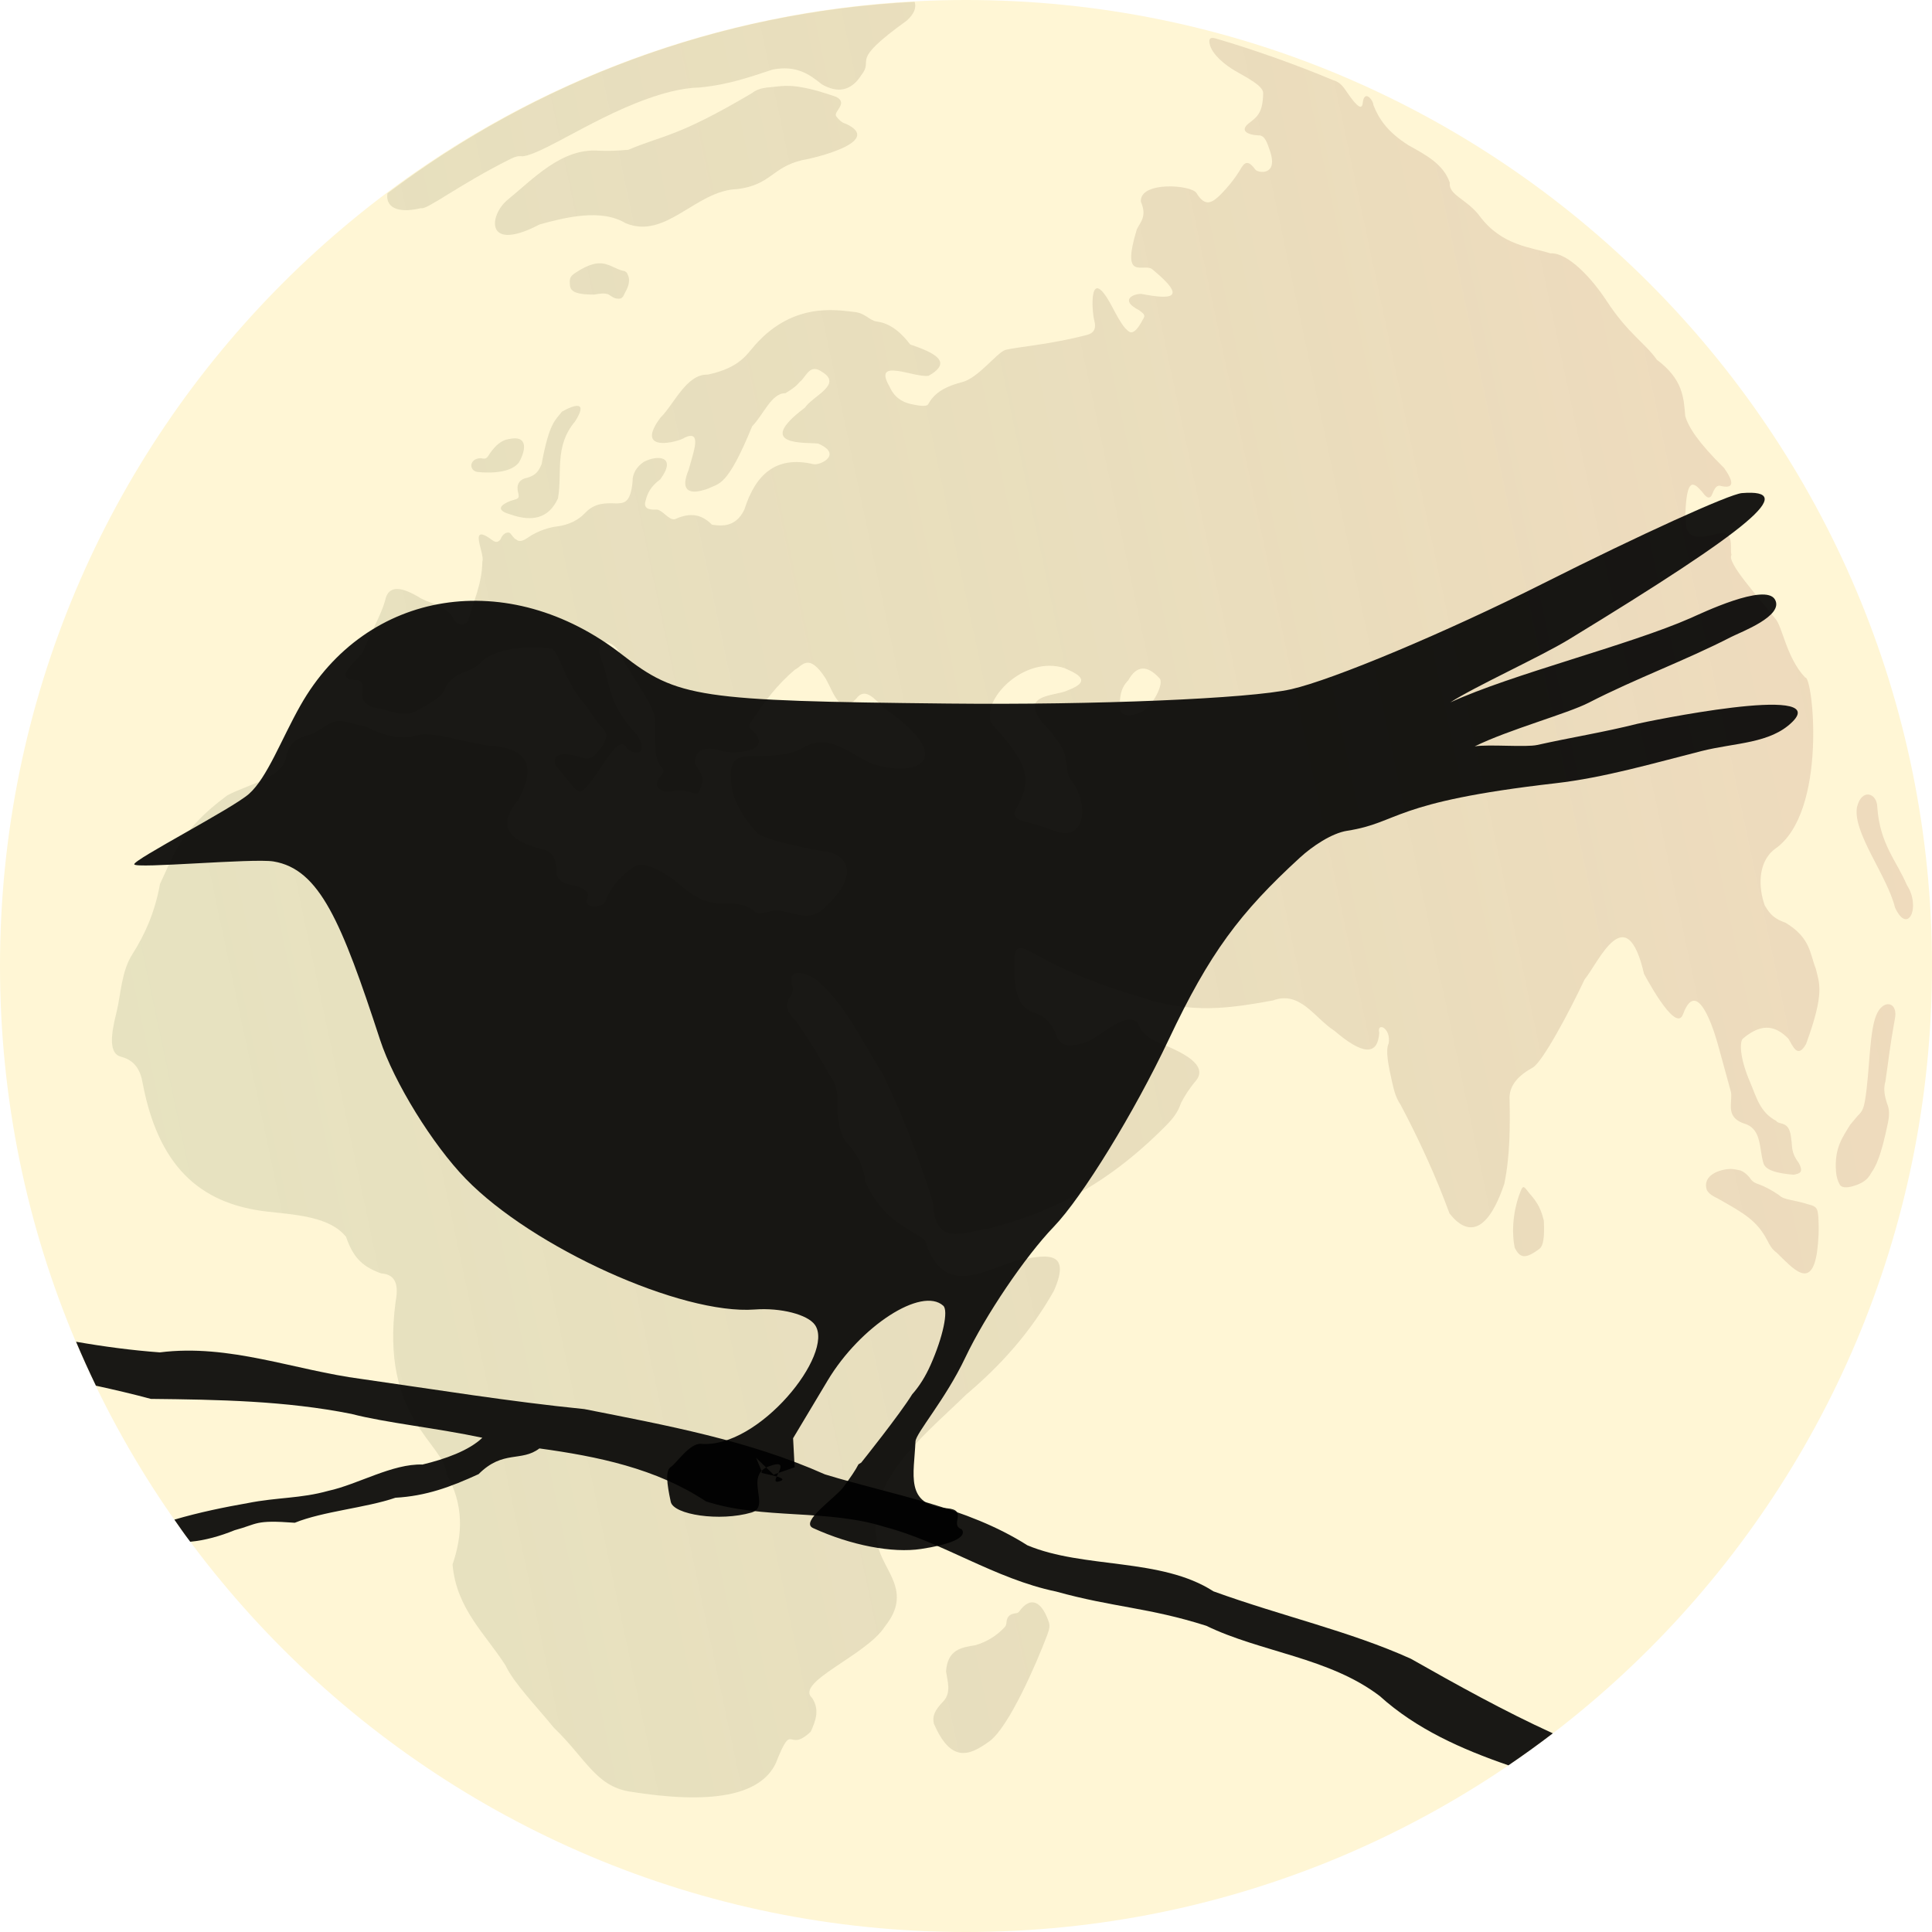
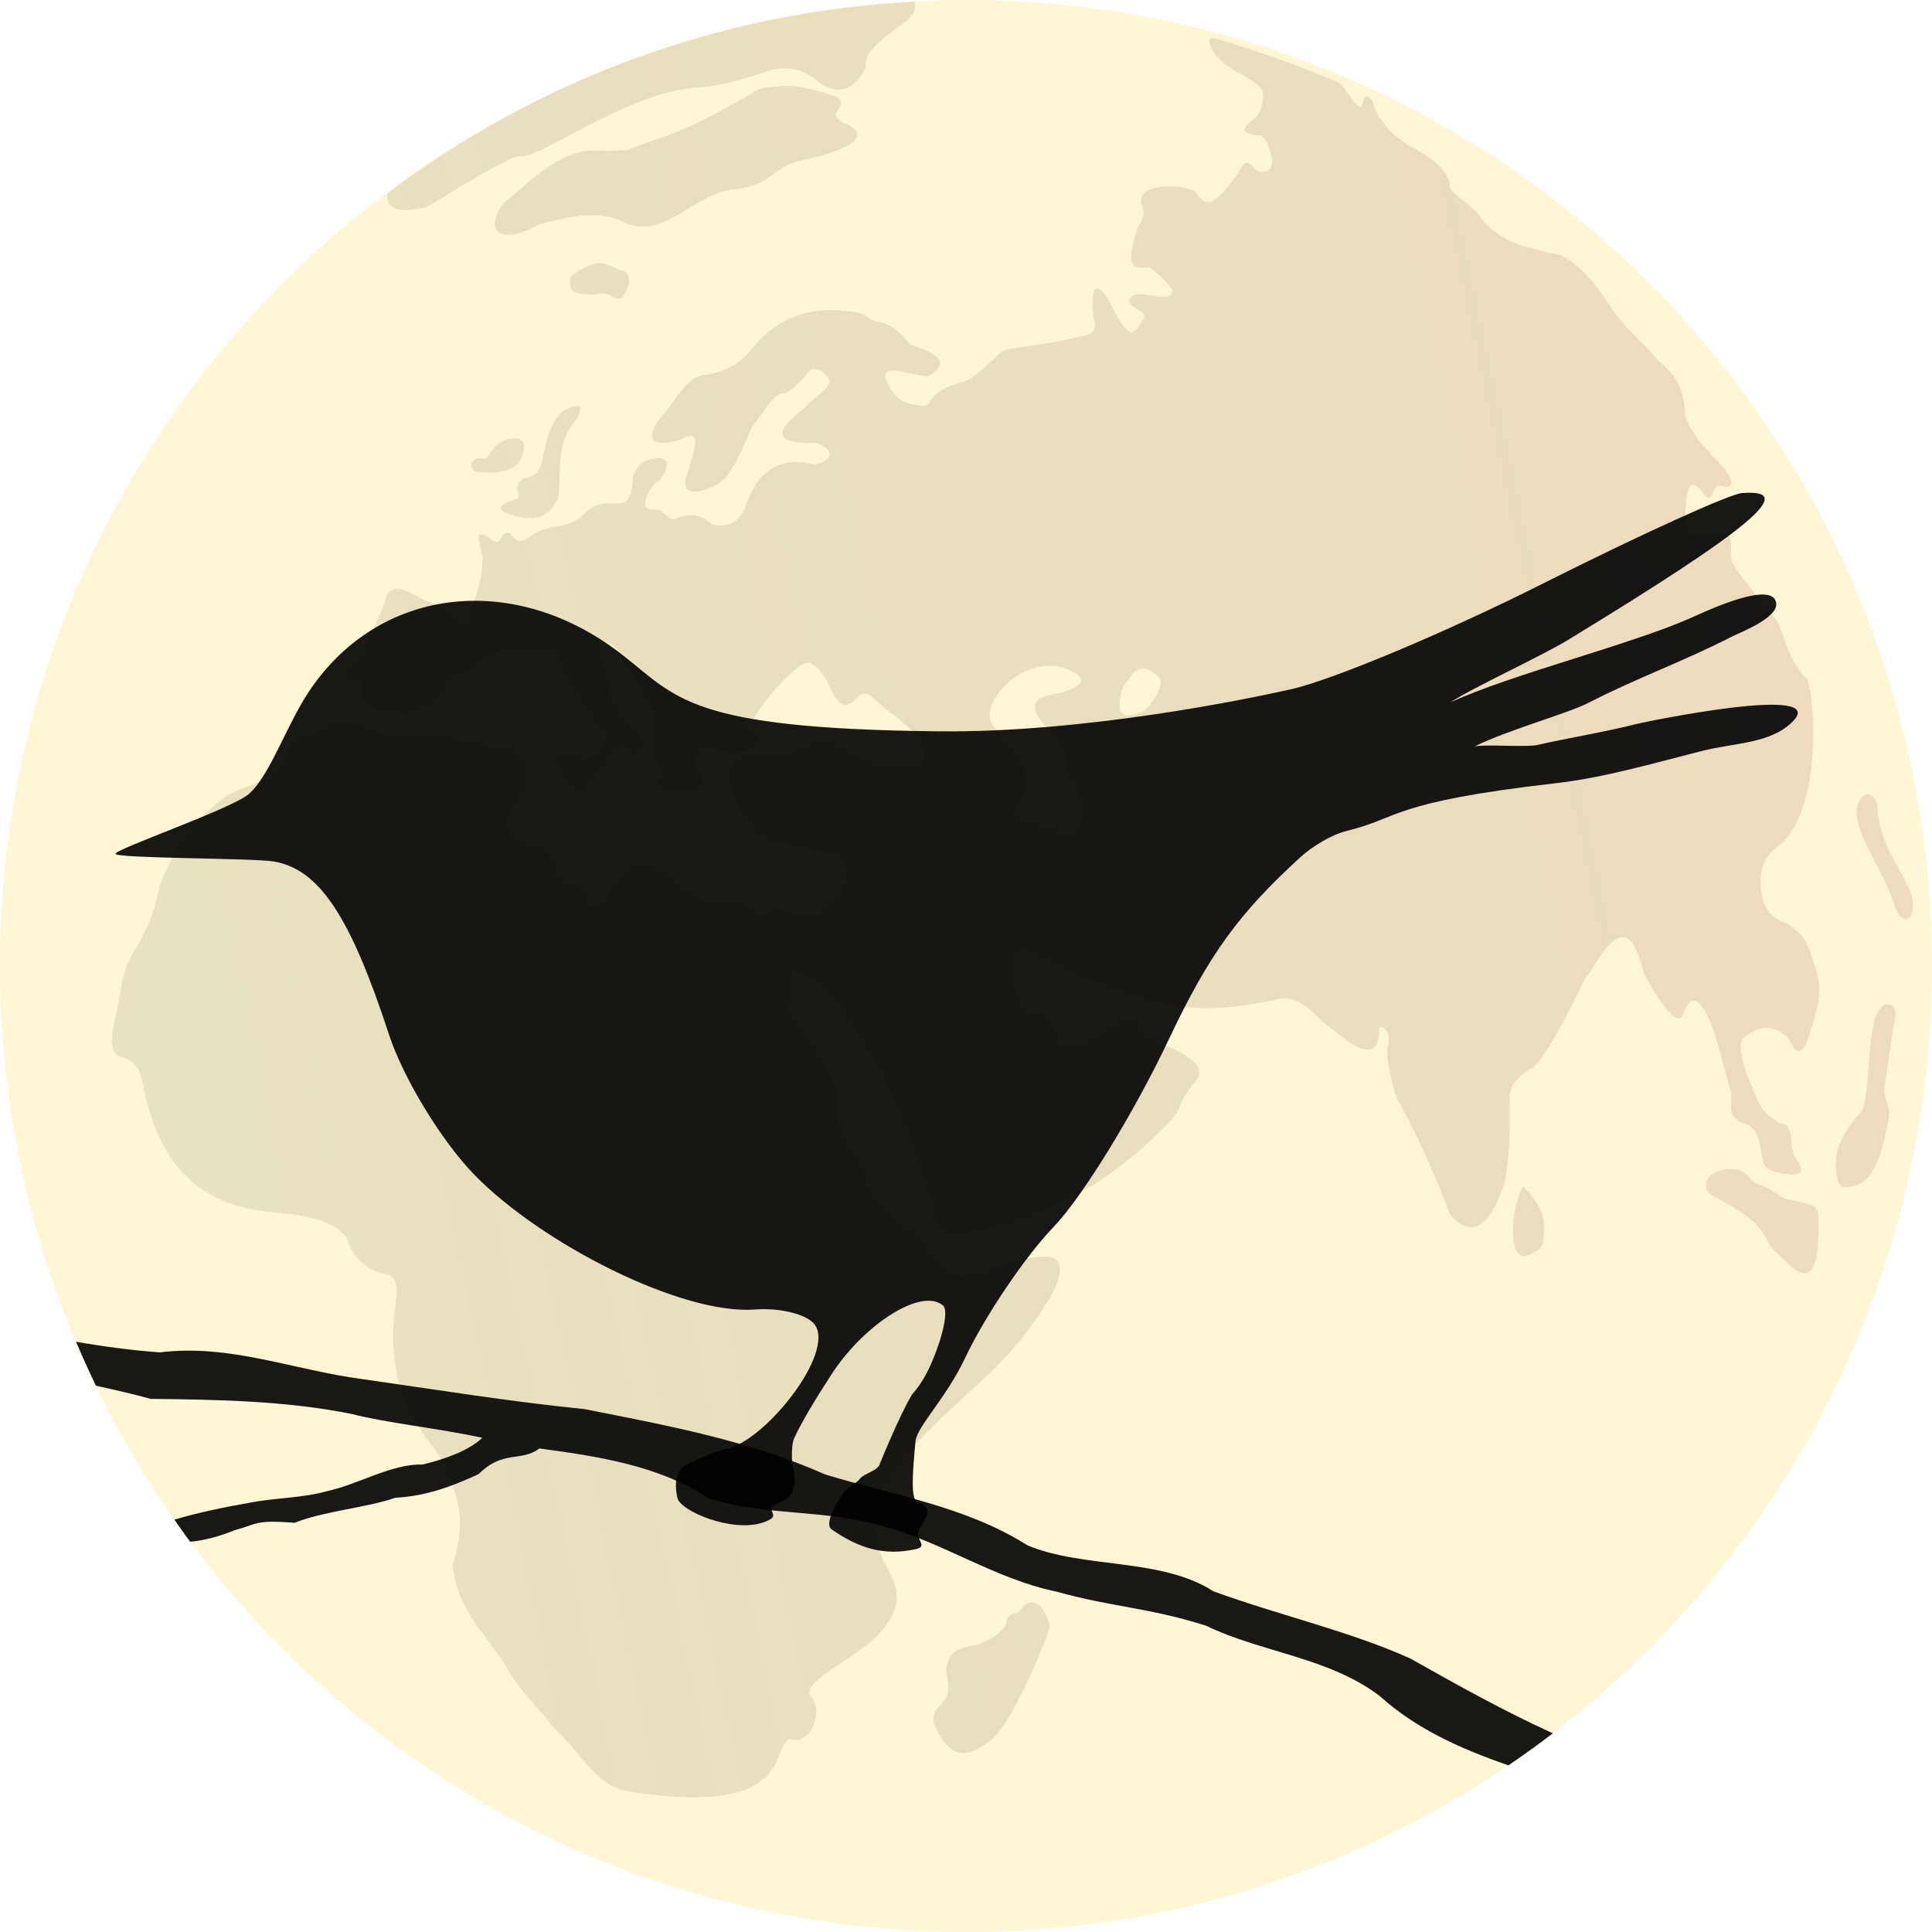
<svg xmlns="http://www.w3.org/2000/svg" xmlns:xlink="http://www.w3.org/1999/xlink" width="26.458mm" height="26.458mm" viewBox="0 0 93.75 93.75" id="svg2" version="1.1" xml:space="preserve">
  <defs id="defs4">
    <linearGradient id="linearGradient3">
      <stop style="stop-color:#475f33;stop-opacity:0.369;" offset="0" id="stop3" />
      <stop style="stop-color:#b47966;stop-opacity:0.626;" offset="1" id="stop4" />
    </linearGradient>
    <linearGradient id="linearGradient3817">
      <stop id="stop3819" style="stop-color:#14c86e" offset="0" />
      <stop id="stop3975" style="stop-color:#0eba65;stop-opacity:.992" offset=".435" />
      <stop id="stop3977" style="stop-color:#10a35b;stop-opacity:.988" offset=".906" />
      <stop id="stop3821" style="stop-color:#129957;stop-opacity:.984" offset="1" />
    </linearGradient>
    <linearGradient xlink:href="#linearGradient3" id="linearGradient4" x1="96.663" y1="532.614" x2="686.053" y2="407.336" gradientUnits="userSpaceOnUse" />
  </defs>
  <g id="layer1" transform="translate(-65.4922,-49.39354)">
    <g id="g8" transform="matrix(0.1854763,0,0,0.1854763,28.20867,26.56752)">
      <circle style="fill:#fff6d5;stroke-width:5.083" id="path2" cx="453.743" cy="375.795" r="252.728" transform="translate(-1.9196663e-6)" />
      <g id="g3711" style="opacity:0.348;fill:url(#linearGradient4);stroke:#23ad5b" transform="matrix(0.7820314,0,0,0.7820314,159.8491,-9.111935)">
        <path id="rect3604" style="fill:url(#linearGradient4);stroke:none" d="m 369.12,728.17 c 0.541,-7.394 5.21,-8.017 9.812,-8.752 3.896,-1.131 7.068,-3.207 9.435,-5.647 0.796,-0.711 0.951,-1.298 1.018,-2.303 0.166,-1.27 0.737,-2.426 2.96,-2.736 1.014,-0.006 1.29,-0.657 1.888,-1.422 4.342,-5.055 7.505,-0.601 9.069,3.782 0.827,1.824 0.297,3.099 -0.3,4.854 -3.627,9.637 -12.828,30.781 -19.258,35.534 -7.078,5.231 -13.025,7.14 -18.685,-5.809 -0.461,-2.242 -0.128,-4.101 3.192,-7.505 2.623,-2.865 1.427,-6.494 0.87,-9.995 z" />
        <path id="rect3607" style="fill:url(#linearGradient4);stroke:none" d="m 564.1,568 c 1.923,2.256 3.886,4.393 5.02,9.42 0.261,5.442 -0.136,8.203 -1.375,9.312 -4.891,3.694 -6.638,3.147 -8.375,-0.312 -1.446,-7.221 0.286,-14.748 1.869,-18.602 0.959,-2.744 1.407,-1.637 2.861,0.182 z" />
        <path id="rect3610" style="fill:url(#linearGradient4);stroke:none" d="m 623.69,567.23 c -1.808,-5.179 4.583,-7.109 7.994,-7.154 1.139,0.05 2.159,0.283 3.258,0.527 0.947,0.369 1.884,1.047 2.999,2.32 0.883,1.463 1.818,1.882 3.35,2.387 2.005,0.747 4.278,2.006 6.383,3.446 1.12,1.056 2.36,1.34 3.812,1.659 2.101,0.455 4.207,0.897 6.229,1.548 2.811,0.627 3.015,1.578 3.229,4.219 0.269,3.884 0.102,7.822 -0.448,11.809 -1.946,12.663 -8.004,5.413 -13.545,0.046 -1.57,-1.113 -2.307,-2.541 -3.153,-4.195 -3.367,-6.353 -7.351,-8.774 -16.751,-14.019 -1.402,-0.667 -2.534,-1.299 -3.359,-2.593 v 3e-5 z" />
        <path id="rect2832" style="fill:url(#linearGradient4);stroke:none" d="m 680.77,507.71 c 2.23,-4.171 6.395,-3.471 5.922,1.326 -2.213,12.57 -1.893,12.298 -3.302,21.775 -0.775,2.567 -0.178,5.028 0.489,7.212 0.98,2.277 0.829,4.274 0.357,6.601 -2.28,11.103 -3.975,14.479 -5.589,16.79 -1.308,2.43 -2.958,3.348 -5.468,4.235 -3.079,0.99 -4.374,0.58 -5.002,-0.206 -0.785,-1.429 -1.183,-2.834 -1.31,-4.44 -0.618,-8.039 2.261,-11.551 4.688,-15.648 l 2.55,-3.041 c 1.663,-1.469 2.058,-2.91 2.432,-4.978 1.744,-10.247 1.338,-24.314 4.232,-29.627 z" />
        <path id="rect3631" style="fill:url(#linearGradient4);stroke:none" d="m 673.87,439.12 c 1.519,-6.526 6.718,-4.892 6.806,-0.088 0.845,12.279 6.321,17.791 9.899,26.075 4.777,7.373 0.325,16.902 -3.978,7.513 -2.649,-10.731 -14.119,-24.947 -12.728,-33.499 v 2e-5 z" />
        <path id="rect3634" style="fill:url(#linearGradient4);stroke:none" d="m 245.31,260.18 c 8.726,-5.706 10.8,-2.007 15.505,-0.621 1.461,0.147 1.71,0.892 2.152,2.185 0.427,1.946 -0.404,3.744 -1.405,5.522 -0.62,1.474 -1.159,1.755 -2.121,1.673 -1.343,0.012 -2.175,-0.754 -3.244,-1.431 -1.36,-0.525 -3.041,-0.243 -4.729,0.052 -7.671,0.052 -8.11,-1.7 -8.197,-3.638 -0.142,-2.11 0.383,-2.619 2.039,-3.743 z" />
        <path id="rect3637" style="fill:url(#linearGradient4);stroke:none" d="m 222,236.24 c 8.982,-7.276 18.512,-17.793 31.009,-16.803 2.335,0.115 5.228,0.102 9.831,-0.306 11.913,-5.045 16.221,-4.097 41.385,-18.965 2.417,-1.923 5.104,-1.816 8.027,-2.169 3.905,-0.473 8.19,-0.728 20.159,3.442 4.196,2.215 -1.268,4.975 0.037,6.576 0.797,0.978 1.686,2.039 3.22,2.443 12.705,5.881 -10.648,11.522 -14.689,12.143 -10.234,2.455 -10.237,8.151 -21.587,9.676 -14.003,0.37 -23.808,16.991 -37.414,11.435 -8.15,-4.989 -20.282,-1.975 -28.852,0.404 -17.678,9.312 -17.124,-2.282 -11.125,-7.875 v -2e-5 h -4e-5 z" />
        <path id="rect3640-8-4" style="fill:url(#linearGradient4);stroke:none" d="m 358.52,169.63 c -65.985,3.349 -126.7,26.684 -176.25,64.062 -0.695,4.077 2.508,7.035 11.219,4.969 1.825,0.743 12.364,-7.672 29.812,-16.406 1.509,-0.749 2.556,-1.141 4.25,-0.938 7.95,-1.095 28.372,-16.333 49.531,-21.656 3.078,-0.729 6.139,-1.284 9.312,-1.344 10.161,-0.959 17.235,-3.602 24.75,-6.031 8.062,-1.52 12.33,1.643 16.469,4.969 5.283,2.987 9.727,2.23 13.125,-3.031 4.709,-5.902 -4.756,-3.912 15.25,-18.312 2.148,-1.958 3.363,-4.034 2.625,-6.281 -0.031,0.002 -0.062,-0.002 -0.094,0 z" />
        <path id="rect3693" style="fill:url(#linearGradient4);stroke:none" d="m 216.59,320.61 c 1.792,-2.553 3.792,-4.316 6.159,-4.683 7.216,-1.603 5.435,4.552 3.438,7.875 -1.847,2.322 -6.141,3.828 -13.75,3.125 -3.135,-0.457 -2.818,-4.658 1.127,-4.616 1.861,0.468 2.036,-0.203 3.027,-1.702 z" />
        <path id="rect3696" style="fill:url(#linearGradient4);stroke:none" d="m 240.62,306.74 c 4.141,-2.345 8.962,-3.85 4.375,3.312 -6.979,8.288 -4.176,17.104 -5.688,25.688 -3.05,6.701 -8.618,7.979 -16,5.352 -5.169,-1.492 -3.026,-3.256 0.169,-4.535 2.297,-0.708 3.154,-0.521 2.47,-2.838 -0.592,-2.528 0.313,-3.95 2.2,-4.646 4.106,-0.903 4.789,-2.833 5.661,-4.707 2.62,-14.143 4.67,-14.775 6.812,-17.625 z" transform="translate(-2.6652089e-6)" />
        <path id="rect3699" style="fill:url(#linearGradient4);stroke:none" d="m 458.28,181.72 c -0.899,-0.021 -1.26,0.54 -0.938,2.062 0.767,3.451 5.17,7.031 8.625,9 4.331,2.501 9.162,4.974 9.25,7.312 -0.072,6.687 -2.072,7.995 -4.312,9.812 -3.45,2.382 -1.819,4.146 2.75,4.406 2.277,-0.158 3.066,3.095 3.625,4.594 3.429,9.2 -3.847,7.946 -4.625,6.906 -2.476,-3.334 -3.613,-2.78 -5.25,0.219 -1.93,3.087 -4.291,5.967 -6.469,8.125 -2.792,2.735 -5.114,4.222 -8,-0.531 -1.634,-2.798 -19.088,-4.093 -18.625,2.875 2.109,4.939 -0.127,6.718 -1.344,9.219 -5.452,17.901 2.345,11.03 5.188,13.406 12.173,10.008 6.058,10.104 -3.688,8.219 -2.912,-0.034 -7.276,2.141 -0.719,5.469 1.344,1.104 2.366,1.473 1.219,3.125 -3.533,6.717 -4.837,3.667 -5.906,2.906 -1.671,-2.019 -3.087,-4.799 -4.531,-7.5 -7.662,-14.332 -6.721,1.59 -5.75,5.156 0.625,2.295 -0.16,3.931 -2.281,4.5 -12.179,3.266 -23.614,4.068 -27.562,5.094 -2.974,1.091 -8.993,9.376 -14.469,10.781 -6.687,1.716 -9.537,4.172 -11.375,7.469 -0.83,0.938 -3.995,0.208 -5.719,-0.156 -3.192,-0.674 -5.713,-2.49 -7.25,-6.031 -5.522,-9.655 8.223,-2.743 13.156,-3.406 8.282,-4.658 2.068,-7.702 -6.156,-10.5 -2.568,-3.4 -6.308,-7.068 -11.125,-7.656 -2.45,-0.299 -3.763,-2.769 -7.406,-3.188 -6.244,-0.706 -21.507,-3.578 -34.594,12.5 -2.708,3.413 -6.107,6.652 -14.625,8.438 -7.113,-0.226 -11.246,9.95 -15.781,14.406 -9.103,12.182 6.383,8.057 8.188,6.625 5.829,-2.629 2.817,4.952 1.219,10.875 -4.192,10.075 4.678,6.918 6.656,6.188 3.521,-1.812 6.279,-0.413 14.625,-20.844 3.704,-3.675 6.42,-11.111 11.125,-11.031 1.611,-1.047 3.202,-1.87 4.812,-3.812 2.251,-1.702 3.221,-6.397 7.594,-3.219 6.716,4.153 -3.212,7.931 -5.906,11.875 -17.208,12.99 0.201,11.53 4.438,12 8.725,3.777 0.075,7.672 -1.844,6.844 -12.377,-2.813 -19.139,3.62 -22.812,15.156 -3.118,6.829 -8.996,5.297 -10.844,5.156 -4.163,-4.243 -8.305,-3.679 -12.469,-1.844 -2.067,0.437 -4.246,-3.436 -6.312,-3.219 -2.584,0.102 -4.305,-0.478 -3.375,-3.188 0.558,-2.314 1.71,-4.623 4.844,-6.938 5.599,-7.645 -0.605,-8.337 -5.469,-5.875 -2.568,1.758 -3.837,3.986 -3.812,6.688 -0.658,7.246 -2.957,7.108 -5.219,7.25 -3.618,-0.096 -7.267,-0.376 -10.656,3.188 -2.233,2.376 -5.446,4.04 -9.562,4.531 -1.768,0.211 -5.997,1.156 -9.812,3.875 -1.551,1.061 -2.834,1.343 -3.719,0.406 -0.429,0.175 -1.722,-1.923 -2.094,-2.125 -0.96,-0.521 -2.502,0.424 -3.094,2.125 -0.833,1.127 -1.667,0.998 -2.5,0.469 -8.825,-6.644 -2.587,4.41 -3.594,6.938 -0.072,7.532 -2.986,13.254 -4.688,19.75 -1.55,2.46 -4.085,1.124 -4.906,-0.406 -2.061,-4.404 -7.012,-4.936 -10.875,-6.938 -6.393,-3.983 -10.99,-4.775 -12.062,0.719 -1.28,4.676 -4.893,10.924 -7.594,17.469 l -2.844,3.188 c -3.974,3.905 -3.405,5.633 0.281,5.875 1.968,-0.205 3.019,0.854 2.656,3.812 -0.684,2.955 1.038,4.376 3.5,5.344 4.663,0.611 9.57,3.339 13.938,1.438 4.986,-2.586 9.239,-5.119 9.938,-7.375 1.49,-3.509 4.289,-5.007 7.312,-6.156 2.322,-0.847 3.871,-1.722 5.5,-3.656 5.377,-4.149 14.563,-4.625 20.062,-4.188 3.009,0.239 3.352,-0.37 5.125,3.062 3.839,9.149 6.409,13.009 8.594,15.375 1.323,1.514 3.235,4.9 5.438,7.531 1.713,1.725 3.855,3.192 -0.406,8.469 -1.497,1.507 -2.324,3.825 -6.875,1.906 -10.42,-2.62 -7.713,3.082 -7.156,3.531 5.71,6.439 6.818,10.12 9.469,7.094 4.677,-4.407 11.166,-19.418 14.031,-13.219 3.719,2.877 7.128,0.968 3.25,-4.625 -9.524,-10.273 -8.741,-16.071 -11.219,-23.281 -4.271,-10.198 3.839,-9.262 6.219,-2.562 4.022,7.463 12.001,17.592 11,21.656 0.447,4.855 -0.889,11.688 2.469,15.344 1.698,1.848 -1.827,2.878 -1.75,5.469 -0.067,1.3 2.45,3.083 5.312,2.188 1.708,-0.535 3.753,-0.207 5.562,0.25 2.08,0.56 2.974,1.326 3.656,-1.094 2.083,-4.653 -0.86,-5.772 -1.75,-8.344 -0.385,-6.371 6.178,-4.961 7.344,-4.719 4.145,2.032 19.388,1.051 11.938,-6.219 -1.435,-1.3 -1.704,-1.529 -0.406,-3.188 3.975,-6.146 8.618,-12.384 14.594,-17.344 2.418,-1.18 4.504,-5.892 10.25,3.094 2.688,4.771 4.603,12.341 10.125,6.719 2.922,-4.038 6.042,-0.151 9.125,2.875 25.681,17.74 10.849,23.938 -4.125,18.688 -7.317,-3.31 -14.048,-10.216 -22.75,-5.219 -3.344,2.327 -9.871,2.926 -17.375,2.781 -5.482,-0.106 -7.264,2.434 -6.656,8 0.022,7.442 5.654,14.453 8.906,17.938 2.441,1.825 12.207,4.217 21.438,5.812 7.144,0.409 14.501,6.745 0.438,19.438 -4.117,3.959 -9.036,1.629 -14.531,0.531 -2.383,-0.476 -5.74,1.605 -8.062,0.688 -2.879,-3.182 -7.848,-3.137 -12.844,-3.062 -7.014,-0.936 -10.301,-4.488 -14.125,-7.656 -6.375,-4.572 -11.554,-6.732 -14.438,-4.156 -3.357,2.505 -6.546,5.415 -8.75,10.719 -0.177,2.469 -7.18,3.228 -6.375,-0.156 1.433,-2.991 -1.017,-3.442 -2.75,-4.375 -3.133,-0.83 -6.928,-0.918 -7.375,-4.75 0.092,-5.979 -2.428,-7.431 -5.469,-7.969 -10.46,-2.732 -14.62,-7.593 -7.281,-16.312 5.874,-10.852 3.496,-17.239 -9.125,-18.094 -8.322,-0.809 -19.211,-5.078 -24.906,-3.469 -5.631,1.754 -11.392,-0.189 -17.188,-3.062 -3.859,-0.367 -7.734,-2.978 -11.594,-1.094 l -5.812,3.531 c -3.809,1.313 -8.114,1.577 -9.219,8.75 -2.014,6.207 -12.387,8.202 -19.469,11.875 -16.119,11.881 -18.12,20.501 -22.562,29.688 -1.645,9.27 -4.992,16.813 -9.219,23.469 -3.756,5.914 -3.773,13.189 -5.375,19.656 -1.91,7.532 -2.543,13.701 1.625,14.688 4.478,1.142 6.472,4.441 7.188,8.875 5.775,30.479 21.743,40.579 41.594,42.906 10.361,1.119 21.098,1.841 26.438,8.438 2.501,7.34 5.841,10.079 11.75,12.25 3.868,0.242 6.144,2.525 4.844,9.344 -5.301,39.349 16.494,47.569 17,57.75 5.969,10.475 5.358,20.47 2.031,30.281 1.296,14.859 10.997,23.197 17.75,33.812 2.758,5.894 10.443,13.755 16.188,20.844 10.503,10.08 13.954,19.42 25.188,21.281 26.884,4.366 43.86,1.625 49.062,-9.562 5.794,-14.692 3.75,-2.935 11.656,-10.469 1.644,-3.642 3.033,-7.314 0.469,-11.219 -5.951,-5.347 18.174,-14.262 24.344,-23.969 9.41,-11.78 -0.574,-18.467 -2.438,-27.281 -4.8,-20.7 13.99,-35.11 29.71,-50.36 10.892,-9.248 21.014,-20.065 29.25,-34.625 6.336,-14.388 -3.571,-11.868 -12.781,-10.062 -11.682,3.833 -24.485,12.083 -30.438,-7 -6.763,-4.717 -13.735,-6.539 -19.875,-19.344 -0.399,-4.532 -2.233,-9.062 -6.625,-13.594 -2.359,-3.754 -2.623,-7.905 -2.656,-12.125 -0.017,-3.734 -0.108,-6.687 -2.5,-9.781 -2.99,-5.337 -6.065,-10.675 -11.594,-18.594 -2.806,-2.548 -3.574,-5.077 -1.969,-7.625 0.84,-1.121 1.159,-1.971 1.062,-3.438 -2.51,-6.987 4.611,-4.968 7.906,-2.5 9.806,8.274 15.013,20.146 21.812,30.781 6.855,13.701 11.933,27.393 16.406,41.094 0.459,1.411 0.915,2.775 0.875,4.281 1.384,13.677 11.707,7.638 18.719,7.031 18.792,-4.985 38.032,-12.989 59.312,-34.562 2.168,-2.22 3.848,-4.33 4.844,-7.344 1.225,-2.42 2.804,-4.923 5.125,-7.656 5.351,-6.831 -11.852,-11.933 -14.656,-13.531 -3.438,-2.132 -4.239,-4.034 -5.156,-5.938 -3.978,-3.174 -10.666,3.511 -16.344,6.5 -8.376,2.876 -9.842,0.347 -10.812,-2.562 -1.638,-3.867 -4.179,-6.415 -7.938,-7.219 -3.184,-1.951 -6.524,-3.382 -5.812,-18.625 0.187,-4.12 2.569,-2.875 4.812,-1.969 12.162,7.024 24.307,11.723 36.469,15.219 17.803,6.295 31.463,3.853 45.125,1.406 9.088,-3.398 13.938,5.944 20.5,10.125 9.274,7.949 14.509,8.607 15.031,0.719 -0.921,-3.753 4.025,-1.725 3.156,3.562 -1.148,2.228 -0.08,7.446 1.125,12.812 0.62,2.756 1.235,5.346 2.875,7.719 6.234,11.773 11.777,23.845 16.344,36.312 1.66,2.01 10.404,13.66 18.344,-9.906 1.948,-9.476 1.93,-19.259 1.75,-29.062 0.141,-3.96 2.944,-7.185 7.75,-9.812 3.337,-1.974 12.039,-18.229 17.375,-29.531 4.663,-5.606 13.902,-27.613 19.875,-1.781 -0.579,-1.248 10.481,20.442 13.031,13.469 5.272,-14.417 11.692,10.188 11.812,10.625 l 4.219,15.375 c 0.649,3.888 -2.272,8.674 5.25,10.844 4.967,2.058 4.22,8.133 5.562,12.75 0.501,2.562 4.583,3.645 10.25,4.094 1.582,-0.429 3.587,-0.482 1.531,-4.094 -2.587,-3.44 -1.981,-5.297 -2.406,-7.656 -0.482,-6.717 -4.005,-4.648 -5.062,-6.281 -5.486,-2.915 -6.583,-7.969 -8.719,-12.938 -3.596,-8.366 -3.541,-13.709 -2.344,-14.625 6.724,-5.668 11.239,-3.86 15.156,0.062 1.638,2.82 3.135,6.7 5.906,1.812 6.404,-17.383 4.367,-20.483 3.281,-25.156 -2.03,-5.175 -1.773,-10.395 -10.156,-15.438 -3.549,-1.253 -5.054,-2.577 -6.938,-5.781 -2.06,-5.734 -2.516,-14.352 3.344,-18.844 17.845,-12.182 12.751,-57.994 10.219,-57.375 -6.345,-6.58 -7.732,-17.535 -10.094,-19.781 -5.399,-7.008 -16.363,-18.802 -14.594,-21.281 -0.747,-2.303 1.552,-8.749 -5.438,-6.906 -11.285,2.888 -9.486,-2.682 -10,-6.75 0.456,-12.139 2.587,-10.883 5.531,-7.531 0.684,0.778 1.961,3.017 3.188,1.469 1.102,-2.557 1.622,-3.921 3.531,-3.25 3.859,0.776 4.166,-1.213 0.719,-6.094 -8.587,-8.457 -11.927,-13.614 -13,-17.375 -0.524,-6.131 -0.725,-12.255 -9.5,-18.844 -4.105,-5.782 -9.569,-8.603 -16.875,-19.781 -4.916,-7.522 -12.907,-16.132 -18.75,-15.812 -6.321,-2.037 -16.214,-2.477 -23.656,-12.469 -4.186,-5.62 -10.541,-7.047 -9.969,-11.156 -2.244,-6.382 -8.175,-9.345 -13.844,-12.531 -7.13,-4.507 -9.997,-8.993 -11.75,-13.5 0.064,-1.417 -3.135,-5.653 -3.594,-0.312 -0.33,1.556 -1.388,1.637 -5.125,-3.781 -1.337,-1.973 -2.324,-3.485 -4.75,-4.188 -11.764,-4.937 -26.078,-10.104 -39.281,-13.938 -0.414,-0.119 -0.794,-0.18 -1.094,-0.188 z m -54.72,210.03 c 1.735,-0.02 3.474,0.212 5.219,0.781 3.167,1.488 10.166,4.061 1.062,7.438 -4.237,2.193 -18.823,0.854 -5.688,13.719 1.121,2.005 3.568,4.112 4.625,7.406 0.992,3.093 0.576,7.378 2.25,8.938 6.317,8.525 4.362,20.377 -4.906,17.188 l -6.969,-2.375 c -3.792,-1.175 -9.595,-1.186 -5.812,-6.594 2.818,-6.496 6.034,-11.196 -8.688,-26.719 -4.152,-6.484 6.764,-19.639 18.906,-19.781 z m 31.25,0.938 c 1.727,-0.106 3.614,0.954 5.625,3.125 1.998,1.634 -2.403,9.643 -5.469,11.125 -4.819,2.557 -7.776,1.236 -7.781,-1.312 0.182,-3.005 0.002,-6.026 2.906,-9.031 1.422,-2.543 2.992,-3.8 4.719,-3.906 z" transform="translate(-2.6652089e-6)" />
      </g>
-       <path d="m 607.271,576.544 c -12.68,-5.779 -25.089,-12.68 -37.158,-19.517 -15.936,-7.198 -33.725,-11.137 -51.627,-17.628 -13.733,-8.878 -33.942,-5.852 -48.697,-12.052 -16.027,-10.177 -35.111,-13.088 -52.971,-18.556 -19.963,-8.905 -41.584,-12.85 -62.943,-17.076 -19.4,-1.938 -38.908,-5.115 -58.253,-7.872 -17.644,-2.309 -34.582,-9.261 -52.791,-6.96 -7.35,-0.545 -14.654,-1.511 -21.916,-2.785 1.636,3.876 3.369,7.71 5.197,11.499 4.953,1.082 9.776,2.21 14.365,3.453 17.525,0.187 35.223,0.48 52.473,3.926 9.005,2.343 22.399,3.709 34.259,6.242 -3.548,3.388 -9.707,5.567 -15.661,7.006 -7.852,-0.277 -16.955,5.223 -24.646,6.883 -7.301,2.042 -13.294,1.657 -21.088,3.206 -6.021,1.055 -12.72,2.42 -19.177,4.323 1.783,2.549 2.272,3.305 4.147,5.787 3.934,-0.364 7.848,-1.482 11.618,-3.017 6.217,-1.663 5.094,-2.744 15.735,-1.95 7.416,-3.01 18.657,-3.898 26.327,-6.545 8.021,-0.45 14.438,-2.814 21.769,-6.182 6.412,-6.414 11.147,-3.097 15.903,-6.72 15.119,2.076 30.529,5.208 43.572,13.848 14.845,4.834 31.793,1.913 46.818,6.702 14.938,3.883 28.748,13.574 44.788,16.89 15.001,4.172 24.164,4.148 39.294,8.961 14.205,6.913 32.168,8.282 45.397,18.393 9.568,8.645 21.421,13.898 33.651,18.113 3.95,-2.68 7.823,-5.472 11.614,-8.372 z" style="opacity:0.9;stroke-width:0.986" id="path4" />
-       <path style="fill:#000000;stroke-width:1.098;opacity:0.9" d="m 656.75,252.069 c -3.286,0.261 -26.7,10.906 -52.032,23.656 -25.331,12.75 -54.999,25.2 -65.928,27.665 -10.929,2.465 -51.297,4.15 -89.705,3.744 -65.386,-0.691 -70.818,-1.506 -85.304,-12.795 -29.65,-23.107 -66.931,-17.201 -84.191,13.338 -4.994,8.837 -8.646,18.823 -13.429,23.085 -4.301,3.832 -30.296,17.227 -30.024,18.434 0.272,1.206 31.064,-1.642 36.431,-0.753 12.078,2.001 17.799,15.816 27.88,46.65 3.611,11.045 13.711,27.43 22.444,36.41 17.523,18.018 56.439,35.604 75.589,34.159 6.769,-0.511 13.859,1.309 15.754,4.044 5.213,7.525 -14.692,32.359 -29.802,31.102 -2.97,-0.247 -6.485,5.142 -7.921,6.051 -1.436,0.909 -1.063,4.264 -0.01,9.123 0.734,3.385 12.829,5.215 21.115,2.799 5.213,-1.519 -2.156,-9.629 4.632,-12.115 6.949,-2.545 -0.963,5.002 2.666,3.956 3.629,-1.047 -6.467,-2.182 -4.518,-2.395 l -1.585,-3.78 4.586,4.417 5.511,-1.92 -0.401,-7.606 9.048,-15.112 c 8.522,-14.233 24.606,-24.632 30.238,-19.549 1.398,1.262 -0.085,8.214 -3.295,15.448 -1.344,3.029 -2.938,5.59 -4.847,7.741 -3.204,5.211 -13.318,17.856 -13.318,17.856 0,0 -0.375,0.232 -0.723,0.447 -0.37,0.743 -0.898,1.611 -1.566,2.609 -0.668,0.998 -1.475,2.125 -2.405,3.383 -2.086,2.821 -11.475,9.055 -7.904,10.686 9.946,4.541 20.766,6.603 28.263,5.461 13.974,-2.13 10.571,-5.176 10.571,-5.176 -3.272,-1.177 1.906,-5.02 -3.865,-5.472 -11.085,-0.869 -8.522,-8.901 -8.183,-17.458 0.087,-2.19 7.796,-10.92 13.037,-21.959 5.241,-11.039 15.657,-26.444 23.147,-34.231 7.49,-7.788 21.046,-29.874 30.124,-49.08 10.626,-22.482 18.516,-33.058 34.334,-47.545 3.1,-2.839 8.191,-6.329 12.301,-6.972 13.94,-2.179 11.209,-7.489 54.526,-12.433 12.711,-1.451 25.701,-5.26 38.173,-8.418 8.793,-2.226 17.995,-1.892 23.798,-7.663 10.172,-10.114 -38.764,0.069 -40.545,0.52 -8.628,2.185 -17.514,3.597 -26.205,5.543 -2.984,0.668 -12.635,-0.221 -16.369,0.365 8.917,-4.395 24.253,-8.55 29.879,-11.447 12.256,-6.311 25.162,-10.971 37.266,-17.203 2.372,-1.221 13.845,-5.466 11.399,-9.76 -2.526,-4.435 -19.382,3.665 -22.021,4.827 -16.136,7.106 -46.809,14.678 -62.911,22.085 6.334,-4.12 23.557,-11.93 31.012,-16.475 48.084,-29.318 60.079,-39.458 45.285,-38.285 z" id="path3347" transform="translate(-1.9196663e-6)" />
+       <path d="m 607.271,576.544 c -12.68,-5.779 -25.089,-12.68 -37.158,-19.517 -15.936,-7.198 -33.725,-11.137 -51.627,-17.628 -13.733,-8.878 -33.942,-5.852 -48.697,-12.052 -16.027,-10.177 -35.111,-13.088 -52.971,-18.556 -19.963,-8.905 -41.584,-12.85 -62.943,-17.076 -19.4,-1.938 -38.908,-5.115 -58.253,-7.872 -17.644,-2.309 -34.582,-9.261 -52.791,-6.96 -7.35,-0.545 -14.654,-1.511 -21.916,-2.785 1.636,3.876 3.369,7.71 5.197,11.499 4.953,1.082 9.776,2.21 14.365,3.453 17.525,0.187 35.223,0.48 52.473,3.926 9.005,2.343 22.399,3.709 34.259,6.242 -3.548,3.388 -9.707,5.567 -15.661,7.006 -7.852,-0.277 -16.955,5.223 -24.646,6.883 -7.301,2.042 -13.294,1.657 -21.088,3.206 -6.021,1.055 -12.72,2.42 -19.177,4.323 1.783,2.549 2.272,3.305 4.147,5.787 3.934,-0.364 7.848,-1.482 11.618,-3.017 6.217,-1.663 5.094,-2.744 15.735,-1.95 7.416,-3.01 18.657,-3.898 26.327,-6.545 8.021,-0.45 14.438,-2.814 21.769,-6.182 6.412,-6.414 11.147,-3.097 15.903,-6.72 15.119,2.076 31.143,4.37 44.186,13.011 14.845,4.834 31.179,2.751 46.204,7.539 14.938,3.883 28.748,13.574 44.788,16.89 15.001,4.172 24.164,4.148 39.294,8.961 14.205,6.913 32.168,8.282 45.397,18.393 9.568,8.645 21.421,13.898 33.651,18.113 3.95,-2.68 7.823,-5.472 11.614,-8.372 z" style="opacity:0.9;stroke-width:0.986" id="path4" />
+       <path style="opacity:0.9;fill:#000000;stroke-width:1.098" d="m 656.75,252.069 c -3.286,0.261 -26.7,10.906 -52.032,23.656 -25.331,12.75 -54.999,25.2 -65.928,27.665 -10.929,2.465 -53.824,11.416 -92.233,11.01 -65.386,-0.691 -68.291,-8.772 -82.777,-20.061 -29.65,-23.107 -66.931,-17.201 -84.191,13.338 -4.994,8.837 -8.646,18.823 -13.429,23.085 -4.301,3.832 -35.2,14.495 -34.928,15.701 0.272,1.206 35.968,1.09 41.335,1.979 12.078,2.001 20.169,14.552 30.25,45.386 3.611,11.045 13.553,27.588 22.286,36.568 17.523,18.018 54.228,36.71 73.378,35.265 6.769,-0.511 13.859,1.309 15.754,4.044 5.213,7.525 -13.27,30.7 -23.484,32.524 -2.934,0.524 -9.407,3.562 -10.843,4.471 -1.436,0.909 -2.722,3.395 -1.669,8.255 0.734,3.385 14.132,9.145 22.333,6.455 6.319,-2.072 -1.201,-3.155 4.876,-5.482 5.322,-2.039 2.874,-9.486 2.874,-9.486 0,0 -0.512,-4.989 0.493,-7.159 2.892,-6.247 8.74,-15.056 8.74,-15.056 8.522,-14.233 24.606,-24.632 30.238,-19.549 1.398,1.262 -0.085,8.214 -3.295,15.448 -1.344,3.029 -2.938,5.59 -4.847,7.741 -3.204,5.211 -8.404,18.051 -8.404,18.051 -0.299,1.905 -4.358,2.653 -5.326,4.101 -0.668,0.998 -3.075,2.029 -4.006,3.288 -2.086,2.821 -5.352,8.483 -3.318,9.895 6.817,4.735 13.564,7.092 22.117,5.126 2.885,-0.663 0.326,-2.176 0.468,-4.233 0.142,-2.057 5.583,-6.121 0.062,-7.864 -2.079,-0.656 -1.505,-7.501 -0.724,-16.029 0.363,-3.967 7.796,-10.92 13.037,-21.959 5.241,-11.039 15.657,-26.444 23.147,-34.231 7.49,-7.788 21.046,-29.874 30.124,-49.08 10.626,-22.482 18.516,-33.058 34.334,-47.545 3.1,-2.839 8.256,-6 12.301,-6.972 13.717,-3.296 11.209,-7.489 54.526,-12.433 12.711,-1.451 25.701,-5.26 38.173,-8.418 8.793,-2.226 17.995,-1.892 23.798,-7.663 10.172,-10.114 -38.764,0.069 -40.545,0.52 -8.628,2.185 -17.514,3.597 -26.205,5.543 -2.984,0.668 -12.635,-0.221 -16.369,0.365 8.917,-4.395 24.253,-8.55 29.879,-11.447 12.256,-6.311 25.162,-10.971 37.266,-17.203 2.372,-1.221 13.845,-5.466 11.399,-9.76 -2.526,-4.435 -19.382,3.665 -22.021,4.827 -16.136,7.106 -46.809,14.678 -62.911,22.085 6.334,-4.12 23.557,-11.93 31.012,-16.475 48.084,-29.318 60.079,-39.458 45.285,-38.285 z" id="path3347" transform="translate(-1.9196663e-6)" />
    </g>
    <text xml:space="preserve" style="font-weight:bold;font-size:7.5px;line-height:7.441px;font-family:'Liberation Mono';-inkscape-font-specification:'Liberation Mono Bold';text-align:center;letter-spacing:0px;word-spacing:0px;writing-mode:lr-tb;direction:ltr;text-anchor:middle;fill:#000000;stroke-width:0.938" x="112.255" y="179.31" id="text1">
      <tspan id="tspan1" style="font-size:7.5px;line-height:7.441px;letter-spacing:0px;writing-mode:lr-tb;stroke-width:0.938" x="112.255" y="179.31">original public domain vectors :</tspan>
      <tspan style="font-size:7.5px;line-height:7.441px;letter-spacing:0px;writing-mode:lr-tb;stroke-width:0.938" x="112.255" y="186.75" id="tspan2">https://publicdomainvectors.org/en/free-clipart/Silhouette-image-of-bird-under-sunset/34174.html</tspan>
      <tspan style="font-size:7.5px;line-height:7.441px;letter-spacing:0px;writing-mode:lr-tb;stroke-width:0.938" x="112.255" y="194.191" id="tspan3">https://publicdomainvectors.org/en/free-clipart/World-globe-vector-illustration/13075.html</tspan>
    </text>
  </g>
</svg>
